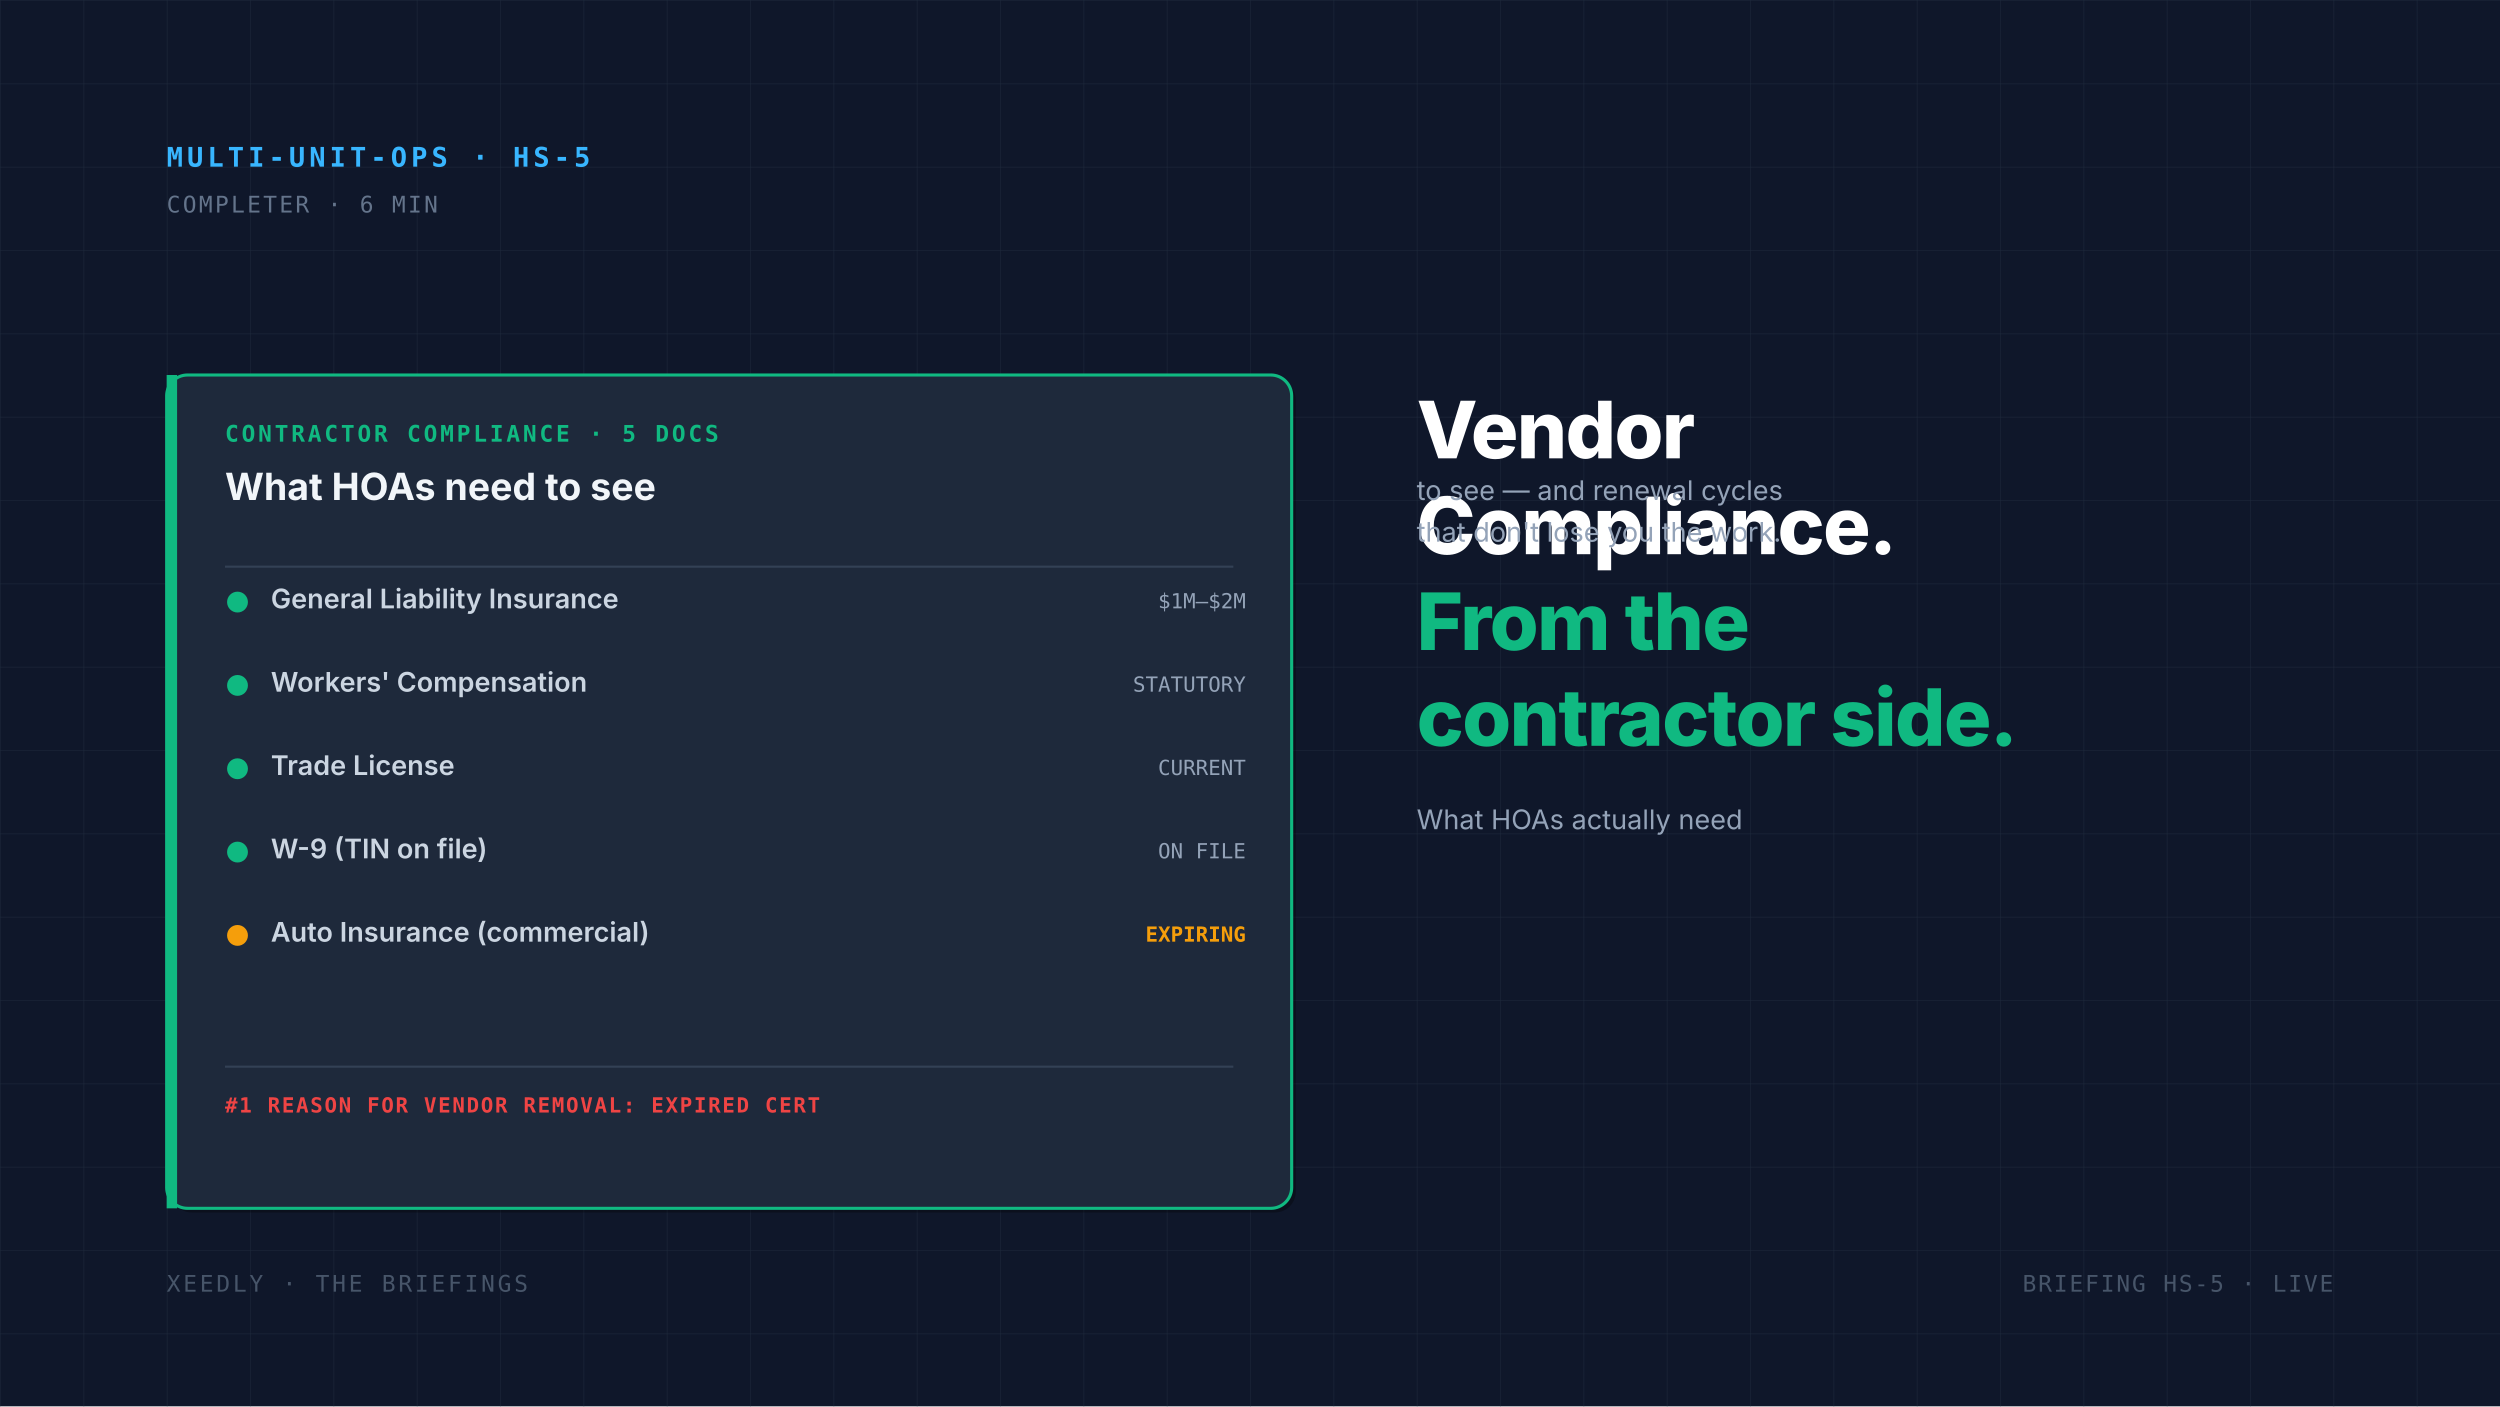
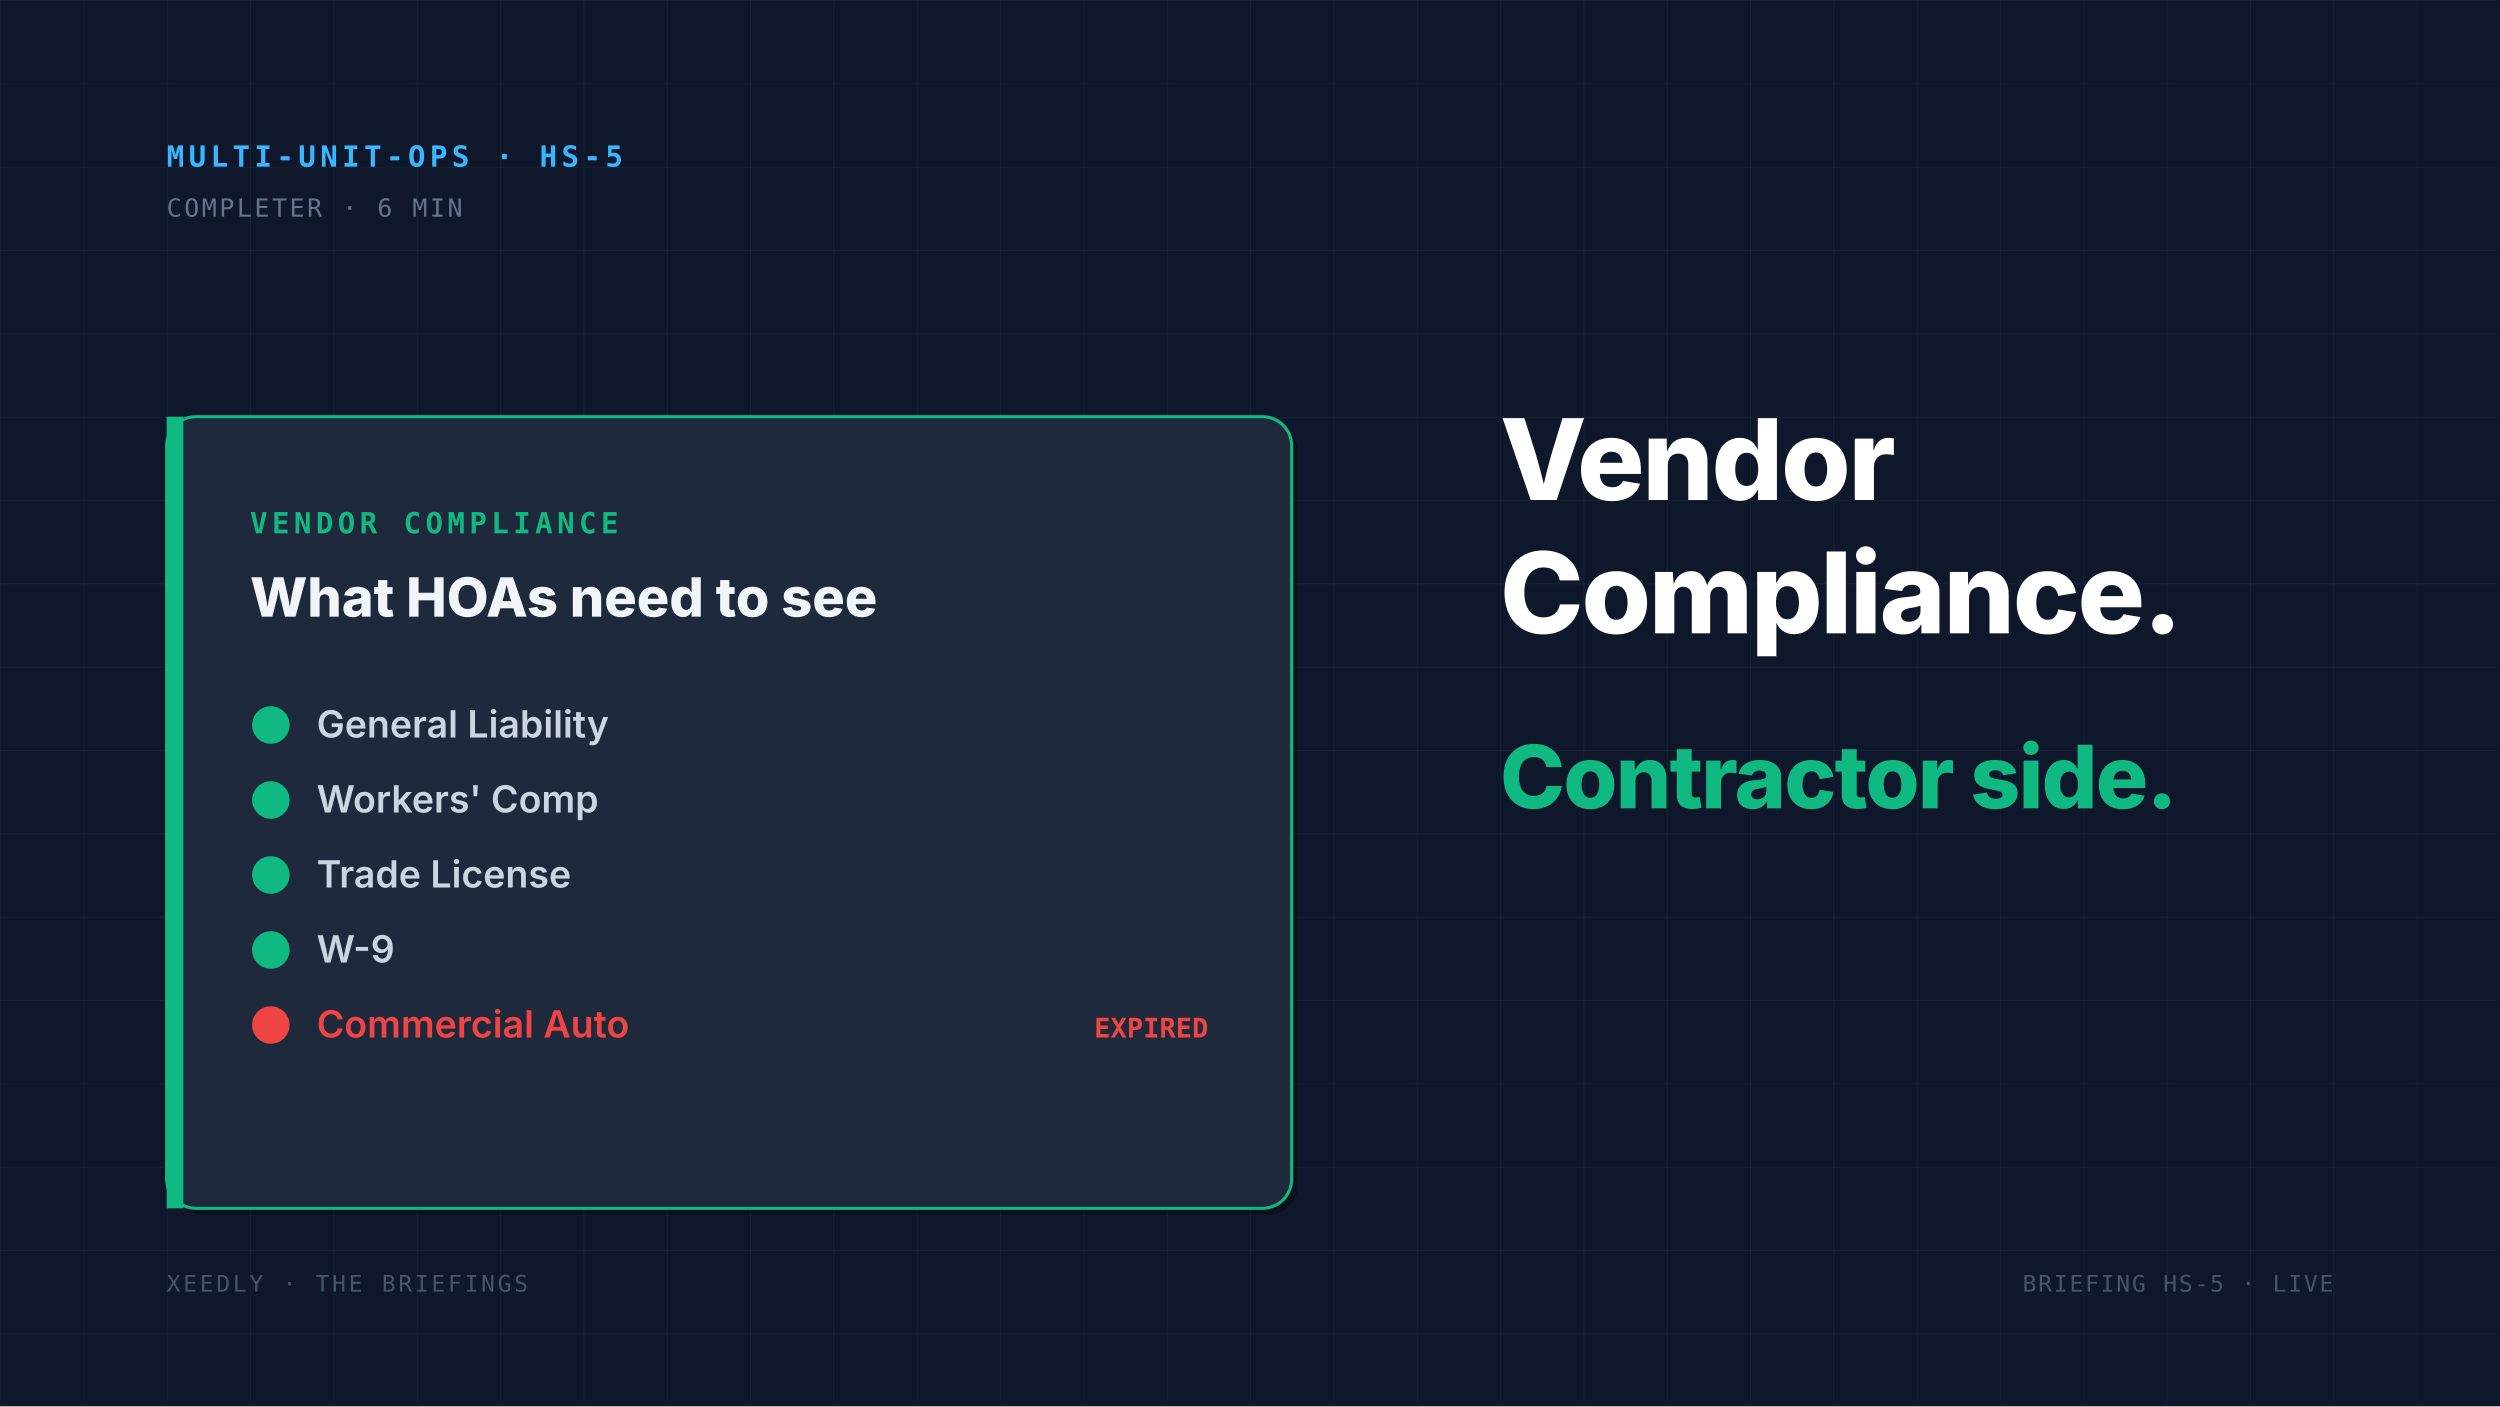
<svg xmlns="http://www.w3.org/2000/svg" viewBox="0 0 1200 675" width="1200" height="675" preserveAspectRatio="xMidYMid slice" role="img" aria-labelledby="t13-title">
  <defs>
    <pattern id="t13-grid" width="40" height="40" patternUnits="userSpaceOnUse">
      <path d="M 40 0 L 0 0 0 40" fill="none" stroke="#1e293b" stroke-width="0.5" />
    </pattern>
  </defs>
  <rect width="1200" height="675" fill="#0f172a" />
  <rect width="1200" height="675" fill="url(#t13-grid)" />
  <g transform="translate(80, 80)">
-     <text font-family="ui-monospace, 'JetBrains Mono', monospace" font-size="13" fill="#38b6ff" font-weight="700" letter-spacing="0.15em">MULTI-UNIT-OPS · HS-5</text>
-     <text font-family="ui-monospace, 'JetBrains Mono', monospace" font-size="11" fill="#64748b" letter-spacing="0.1em" y="22">COMPLETER · 6 MIN</text>
+     <text font-family="ui-monospace, 'JetBrains Mono', monospace" font-size="14" fill="#38b6ff" font-weight="700" letter-spacing="0.15em">MULTI-UNIT-OPS · HS-5</text>
+     <text font-family="ui-monospace, 'JetBrains Mono', monospace" font-size="12" fill="#64748b" letter-spacing="0.1em" y="24">COMPLETER · 6 MIN</text>
  </g>
-   <g transform="translate(80, 180)">
-     <rect x="2" y="2" width="540" height="400" rx="10" fill="#000" opacity="0.3" />
-     <rect width="540" height="400" rx="10" fill="#1e293b" stroke="#10b981" stroke-width="1.5" />
-     <rect width="5" height="400" fill="#10b981" />
-     <g transform="translate(28, 32)">
-       <text font-family="ui-monospace, 'JetBrains Mono', monospace" font-size="11" fill="#10b981" font-weight="700" letter-spacing="0.12em">CONTRACTOR COMPLIANCE · 5 DOCS</text>
-       <text font-family="Inter, sans-serif" font-size="18" fill="#f1f5f9" font-weight="700" y="28">What HOAs need to see</text>
+   <g transform="translate(80, 200)">
+     <rect x="3" y="3" width="540" height="380" rx="14" fill="#000" opacity="0.3" />
+     <rect width="540" height="380" rx="14" fill="#1e293b" stroke="#10b981" stroke-width="1.5" />
+     <rect width="8" height="380" fill="#10b981" />
+     <g transform="translate(40, 56)">
+       <text font-family="ui-monospace, 'JetBrains Mono', monospace" font-size="14" fill="#10b981" font-weight="700" letter-spacing="0.15em">VENDOR COMPLIANCE</text>
+       <text font-family="Inter, sans-serif" font-size="26" fill="#f1f5f9" font-weight="800" y="40">What HOAs need to see</text>
    </g>
-     <line x1="28" y1="92" x2="512" y2="92" stroke="#334155" stroke-width="1" />
-     <g transform="translate(28, 112)" font-family="Inter, sans-serif" font-size="13" fill="#cbd5e1">
+     <g transform="translate(40, 154)" font-family="Inter, sans-serif" font-size="18" fill="#cbd5e1">
      <g>
-         <circle cx="6" cy="-3" r="5" fill="#10b981" />
-         <text x="22" y="0" font-weight="600">General Liability Insurance</text>
-         <text x="490" y="0" text-anchor="end" font-family="ui-monospace, 'JetBrains Mono', monospace" font-size="10" fill="#94a3b8">$1M–$2M</text>
+         <circle cx="10" cy="-6" r="9" fill="#10b981" />
+         <text x="32" y="0" font-weight="600">General Liability</text>
      </g>
-       <g transform="translate(0, 40)">
-         <circle cx="6" cy="-3" r="5" fill="#10b981" />
-         <text x="22" y="0" font-weight="600">Workers' Compensation</text>
-         <text x="490" y="0" text-anchor="end" font-family="ui-monospace, 'JetBrains Mono', monospace" font-size="10" fill="#94a3b8">STATUTORY</text>
+       <g transform="translate(0, 36)">
+         <circle cx="10" cy="-6" r="9" fill="#10b981" />
+         <text x="32" y="0" font-weight="600">Workers' Comp</text>
      </g>
-       <g transform="translate(0, 80)">
-         <circle cx="6" cy="-3" r="5" fill="#10b981" />
-         <text x="22" y="0" font-weight="600">Trade License</text>
-         <text x="490" y="0" text-anchor="end" font-family="ui-monospace, 'JetBrains Mono', monospace" font-size="10" fill="#94a3b8">CURRENT</text>
+       <g transform="translate(0, 72)">
+         <circle cx="10" cy="-6" r="9" fill="#10b981" />
+         <text x="32" y="0" font-weight="600">Trade License</text>
      </g>
-       <g transform="translate(0, 120)">
-         <circle cx="6" cy="-3" r="5" fill="#10b981" />
-         <text x="22" y="0" font-weight="600">W-9 (TIN on file)</text>
-         <text x="490" y="0" text-anchor="end" font-family="ui-monospace, 'JetBrains Mono', monospace" font-size="10" fill="#94a3b8">ON FILE</text>
+       <g transform="translate(0, 108)">
+         <circle cx="10" cy="-6" r="9" fill="#10b981" />
+         <text x="32" y="0" font-weight="600">W-9</text>
      </g>
-       <g transform="translate(0, 160)">
-         <circle cx="6" cy="-3" r="5" fill="#f59e0b" />
-         <text x="22" y="0" font-weight="600">Auto Insurance (commercial)</text>
-         <text x="490" y="0" text-anchor="end" font-family="ui-monospace, 'JetBrains Mono', monospace" font-size="10" fill="#f59e0b" font-weight="700">EXPIRING</text>
+       <g transform="translate(0, 144)">
+         <circle cx="10" cy="-6" r="9" fill="#ef4444" />
+         <text x="32" y="0" font-weight="600" fill="#ef4444">Commercial Auto</text>
+         <text x="460" y="0" text-anchor="end" font-family="ui-monospace, 'JetBrains Mono', monospace" font-size="13" fill="#ef4444" font-weight="700">EXPIRED</text>
      </g>
    </g>
-     <line x1="28" y1="332" x2="512" y2="332" stroke="#334155" stroke-width="1" />
-     <g transform="translate(28, 354)">
-       <text font-family="ui-monospace, 'JetBrains Mono', monospace" font-size="10" fill="#ef4444" letter-spacing="0.08em" font-weight="700">#1 REASON FOR VENDOR REMOVAL: EXPIRED CERT</text>
-     </g>
  </g>
-   <g transform="translate(680, 220)">
+   <g transform="translate(720, 240)">
    <text font-family="Inter, sans-serif" fill="#ffffff" font-weight="800" letter-spacing="-0.02em">
-       <tspan x="0" y="0" font-size="38">Vendor</tspan>
-       <tspan x="0" y="46" font-size="38">Compliance.</tspan>
-       <tspan x="0" y="92" font-size="38" fill="#10b981">From the</tspan>
-       <tspan x="0" y="138" font-size="38" fill="#10b981">contractor side.</tspan>
-     </text>
-     <text font-family="Inter, sans-serif" font-size="13" fill="#94a3b8" y="178">
-       <tspan x="0">What HOAs actually need</tspan>
-       <tspan x="0" y="20">to see — and renewal cycles</tspan>
-       <tspan x="0" y="40">that don't lose you the work.</tspan>
+       <tspan x="0" y="0" font-size="54">Vendor</tspan>
+       <tspan x="0" y="64" font-size="54">Compliance.</tspan>
+       <tspan x="0" y="148" font-size="42" fill="#10b981">Contractor side.</tspan>
    </text>
  </g>
  <g transform="translate(80, 620)">
    <text font-family="ui-monospace, 'JetBrains Mono', monospace" font-size="11" fill="#475569" letter-spacing="0.12em">XEEDLY · THE BRIEFINGS</text>
  </g>
  <g transform="translate(1120, 620)" text-anchor="end">
    <text font-family="ui-monospace, 'JetBrains Mono', monospace" font-size="11" fill="#475569" letter-spacing="0.08em">BRIEFING HS-5 · LIVE</text>
  </g>
</svg>
